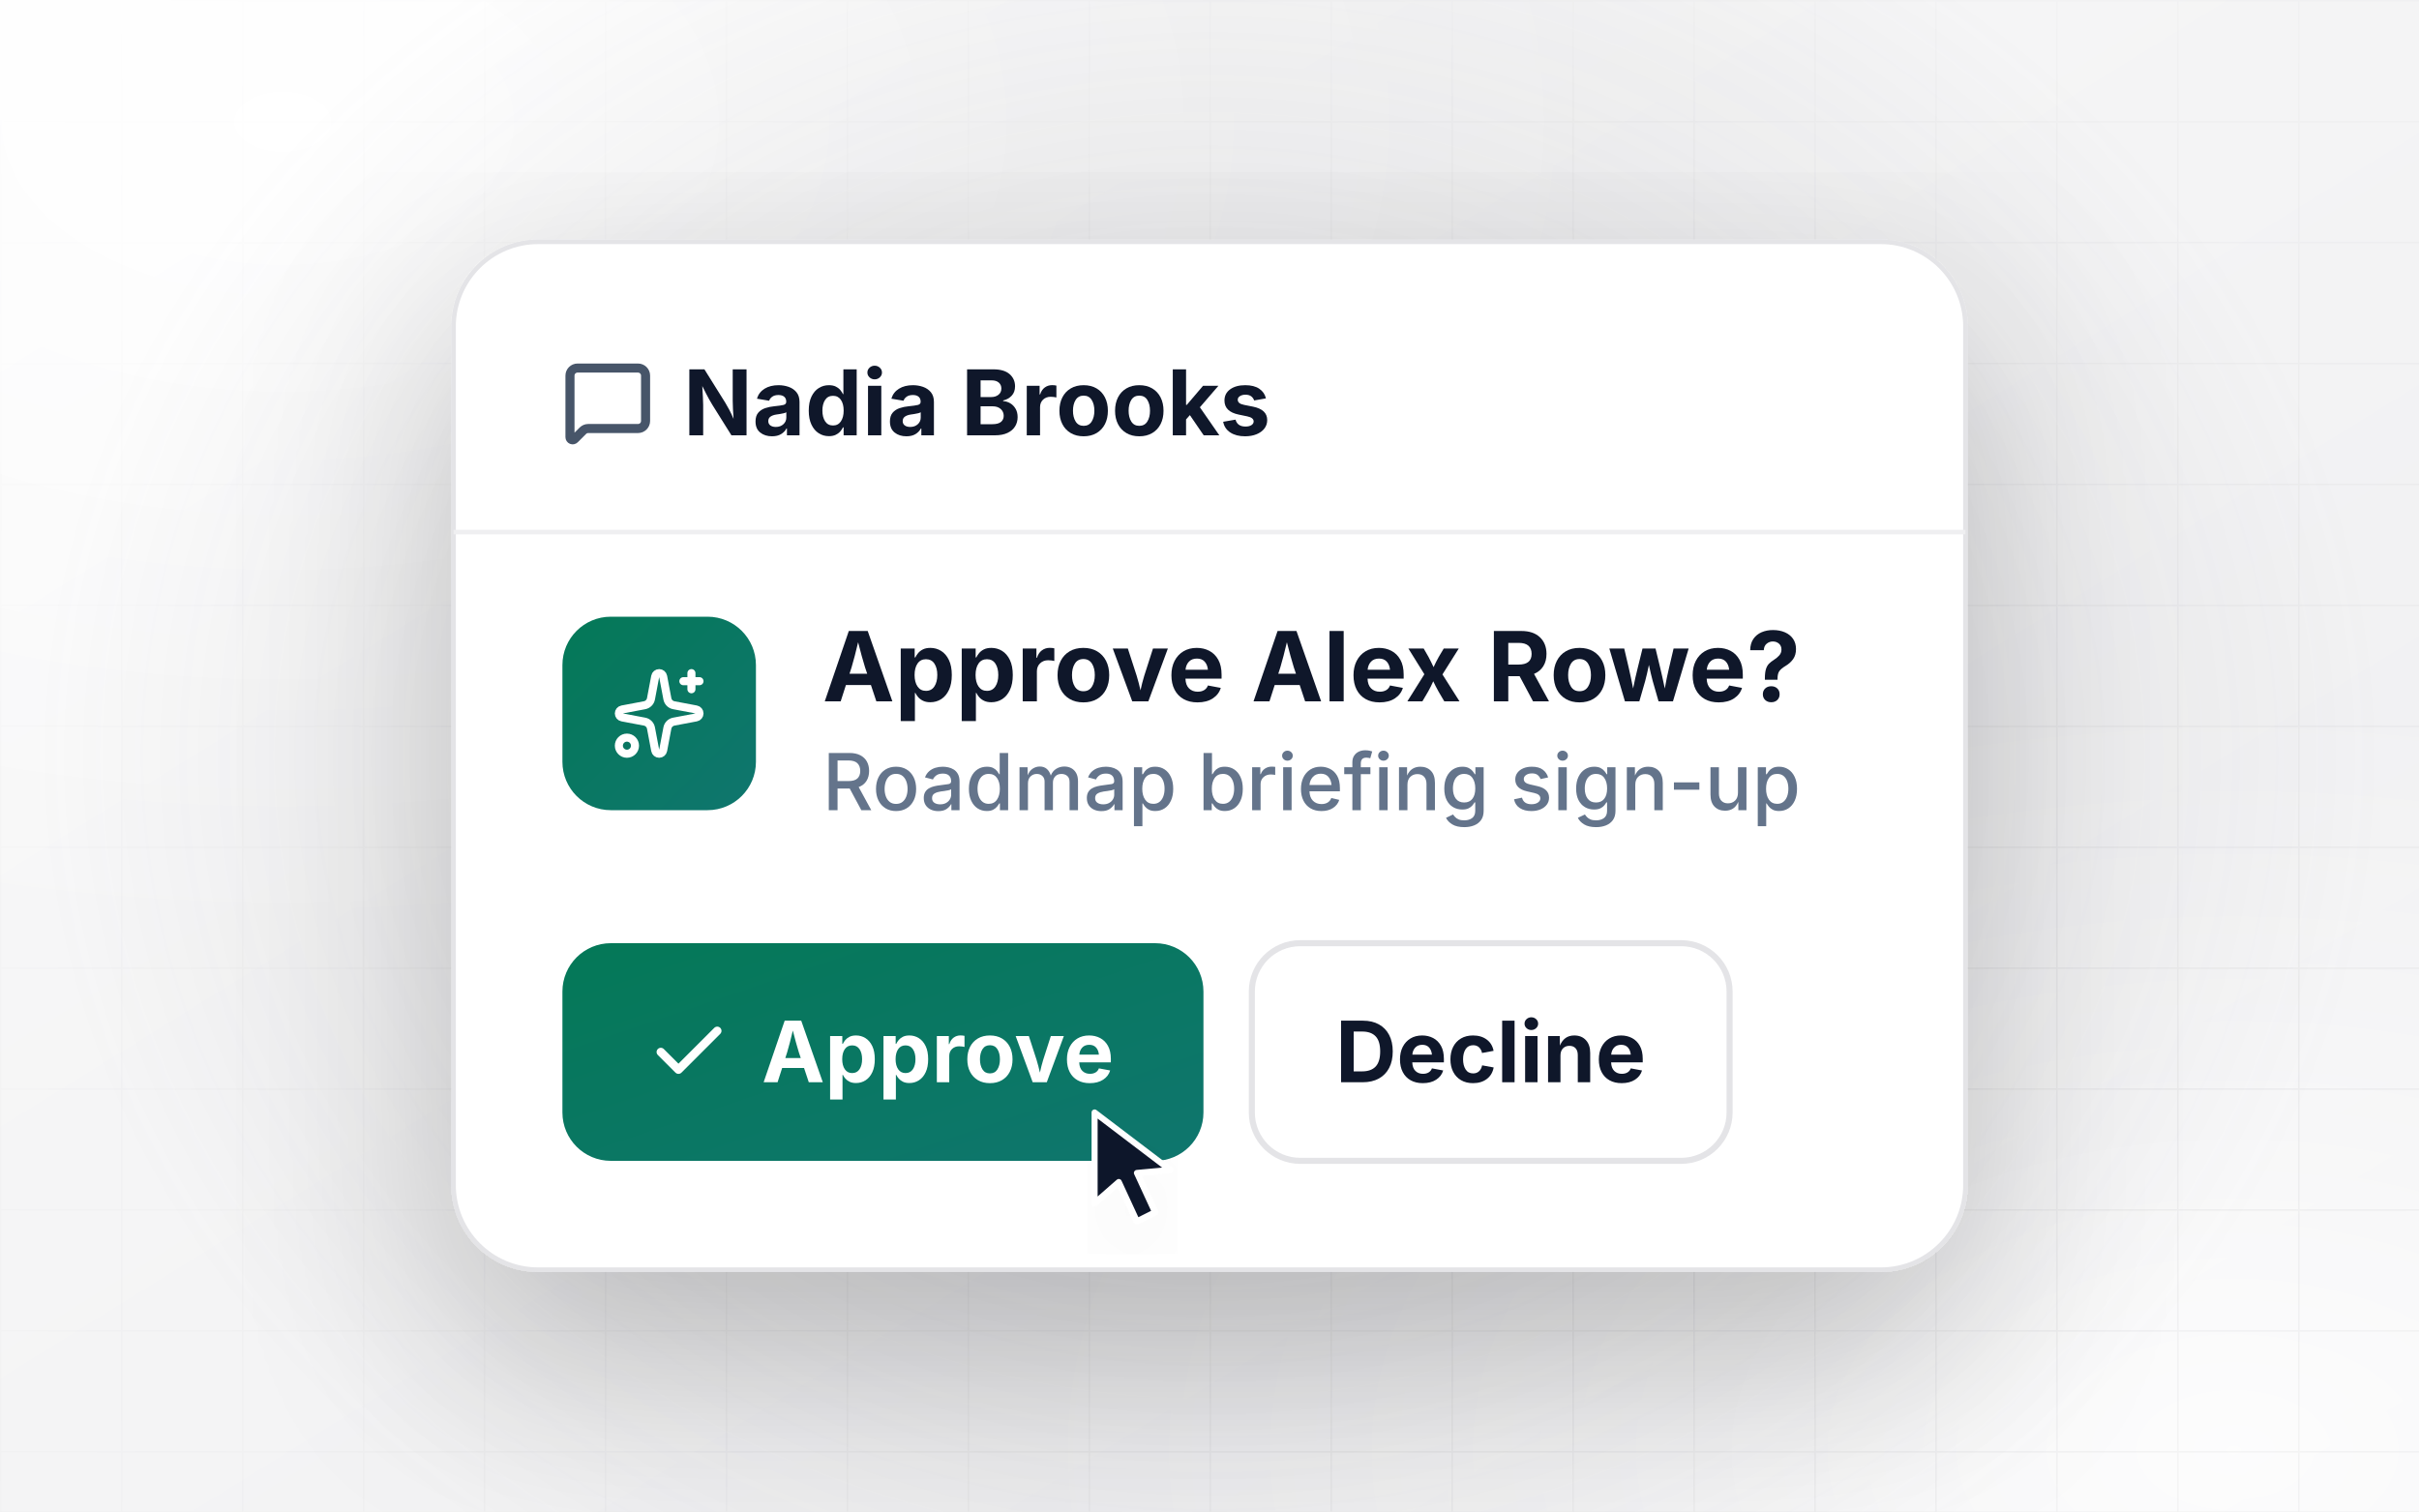
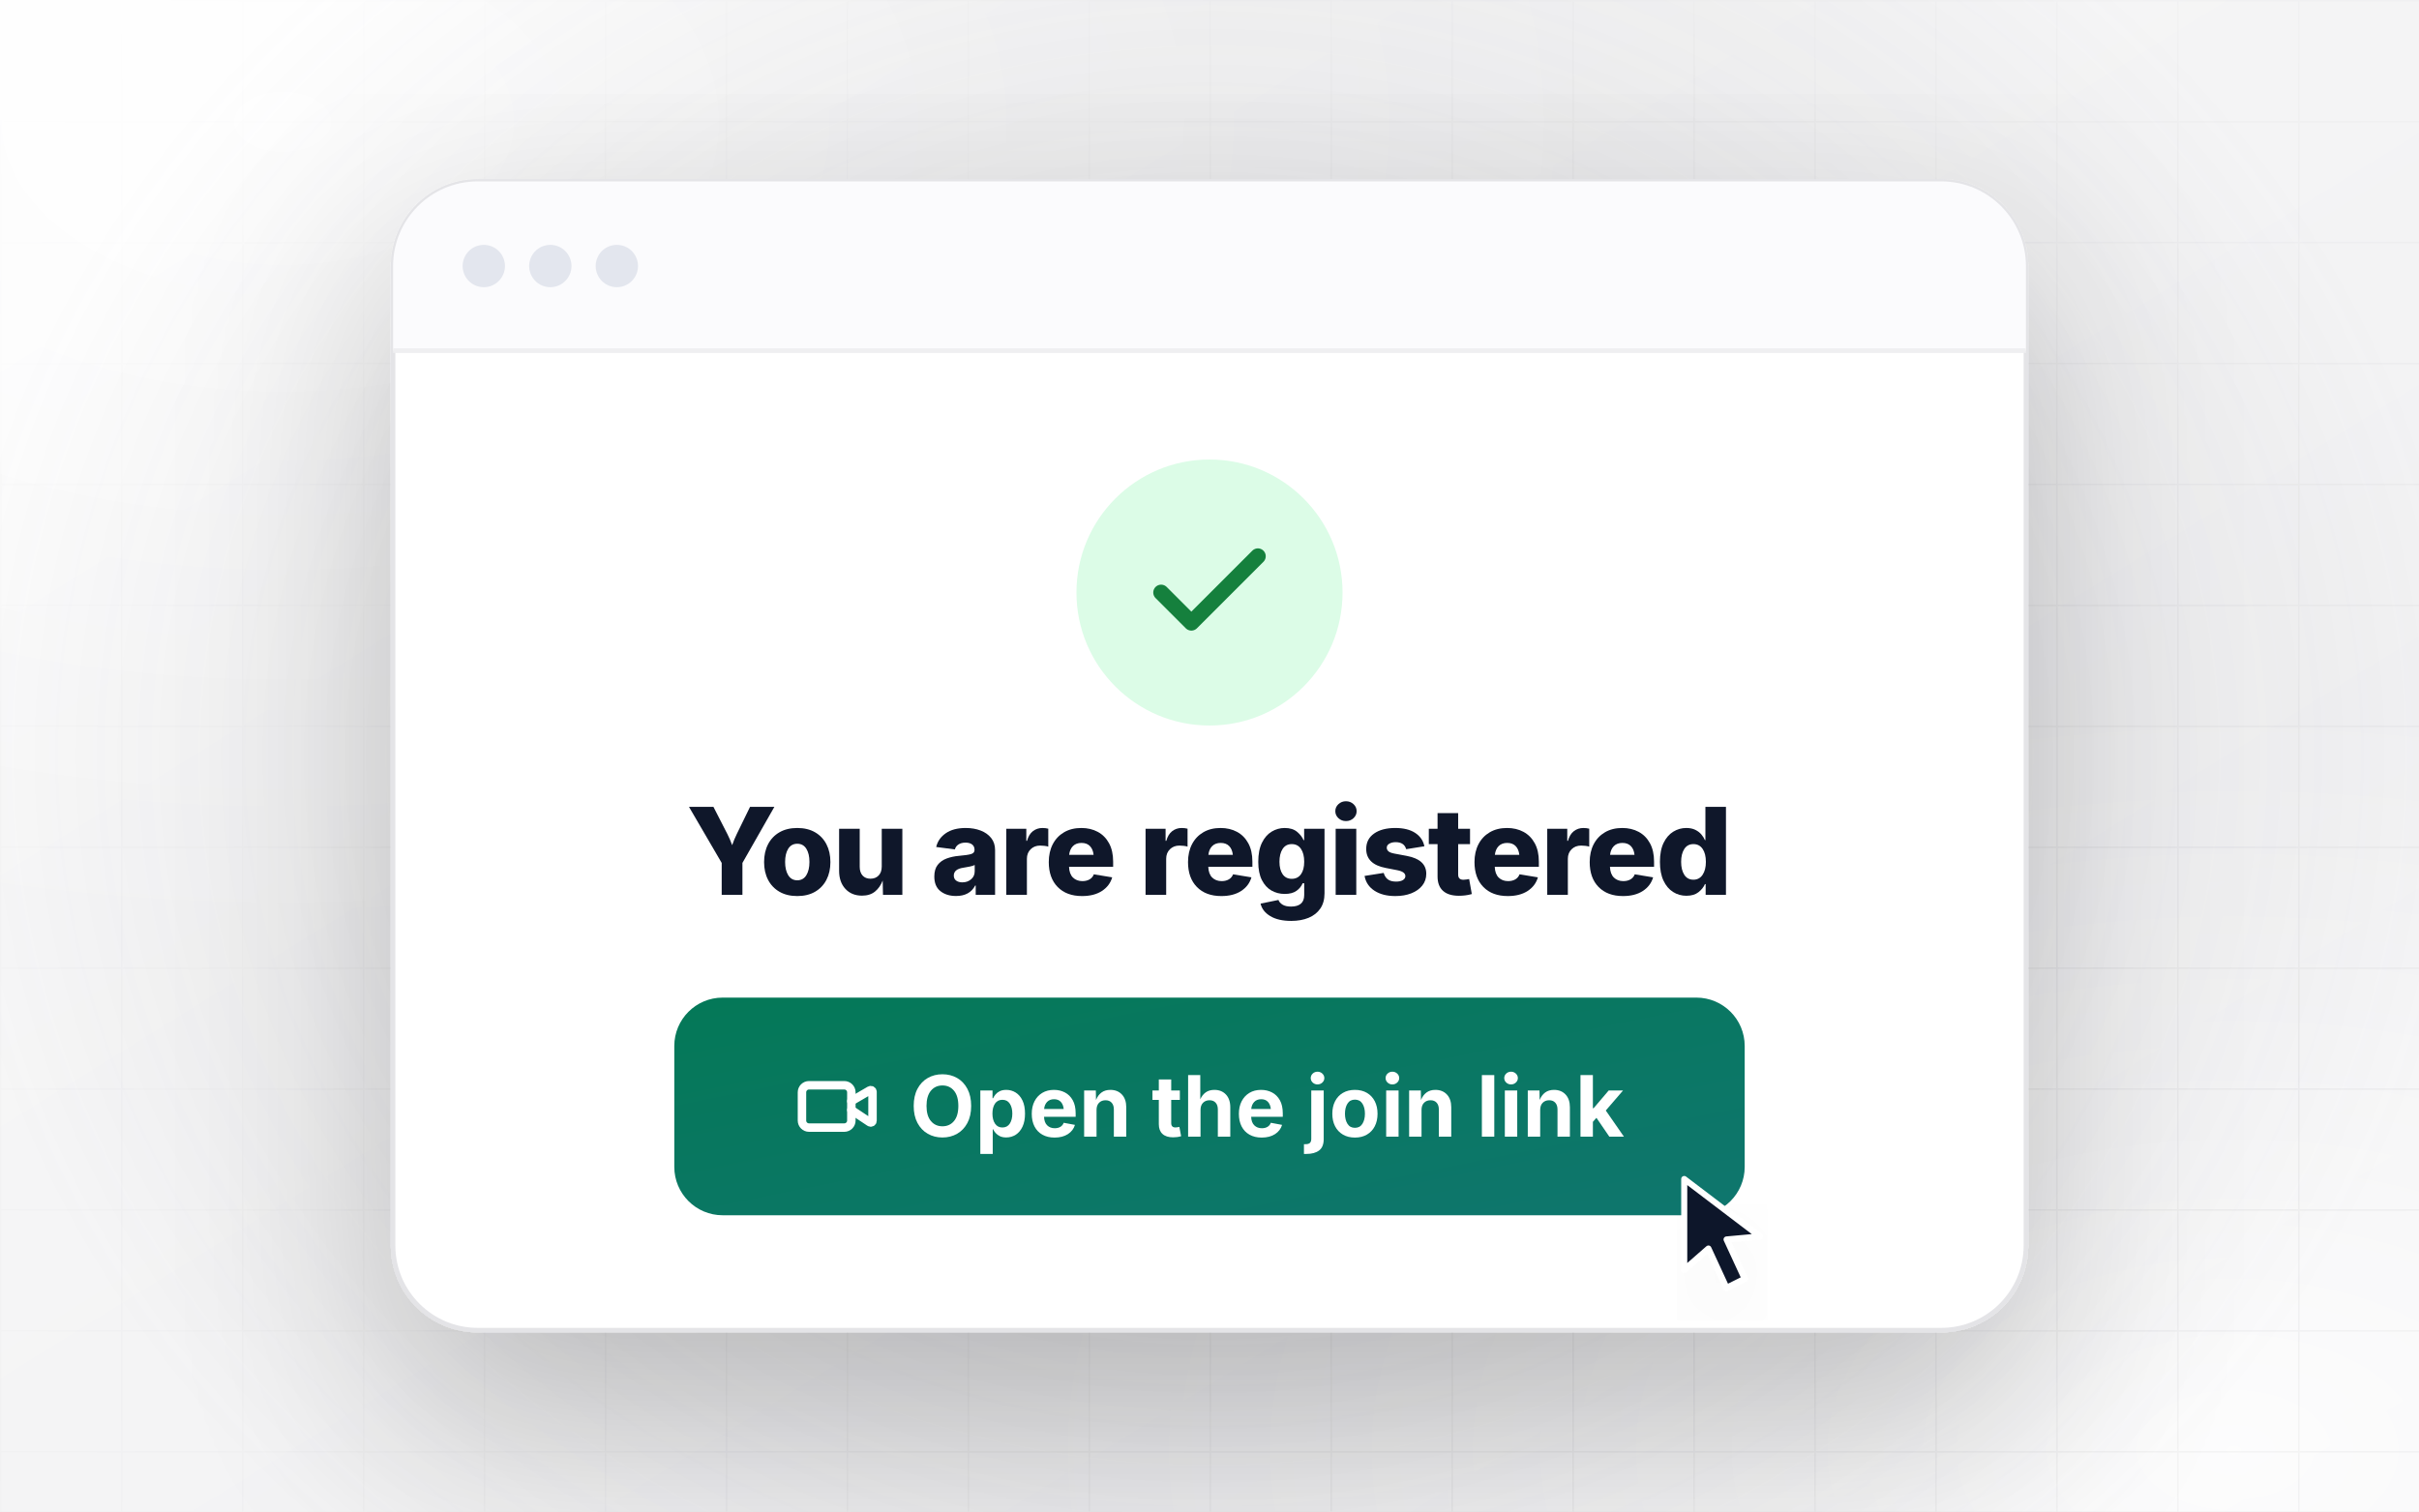
<svg xmlns="http://www.w3.org/2000/svg" xmlns:xlink="http://www.w3.org/1999/xlink" viewBox="0 0 800 500" width="800" height="500" role="img">
  <defs>
    <linearGradient id="bg" x1="0" y1="0" x2="1" y2="1">
      <stop offset="0" stop-color="#FAFAFA" />
      <stop offset="1" stop-color="#EEEEF0" />
    </linearGradient>
    <radialGradient id="glowA" cx="0.12" cy="0.08" r="0.55">
      <stop offset="0" stop-color="#FFFFFF" stop-opacity="0.95" />
      <stop offset="1" stop-color="#FFFFFF" stop-opacity="0" />
    </radialGradient>
    <radialGradient id="glowB" cx="0.92" cy="0.96" r="0.5">
      <stop offset="0" stop-color="#FFFFFF" stop-opacity="0.85" />
      <stop offset="1" stop-color="#FFFFFF" stop-opacity="0" />
    </radialGradient>
    <linearGradient id="gAcc" x1="0" y1="0" x2="1" y2="1">
      <stop offset="0" stop-color="#047857" />
      <stop offset="1" stop-color="#0F766E" />
    </linearGradient>
    <linearGradient id="gStroke" x1="0" y1="0" x2="1" y2="0">
      <stop offset="0" stop-color="#6EE7B7" />
      <stop offset="1" stop-color="#5EEAD4" />
    </linearGradient>
    <pattern id="grid" width="40" height="40" patternUnits="userSpaceOnUse">
      <path d="M40 0H0V40" fill="none" stroke="#52525B" stroke-opacity="0.07" stroke-width="1" />
    </pattern>
    <radialGradient id="fade" cx="0.5" cy="0.45" r="0.65">
      <stop offset="0" stop-color="#fff" stop-opacity="1" />
      <stop offset="1" stop-color="#fff" stop-opacity="0" />
    </radialGradient>
    <mask id="gridMask">
      <rect width="1200" height="800" fill="url(#fade)" />
    </mask>
    <filter id="e1" x="-10%" y="-10%" width="120%" height="140%">
      <feDropShadow dx="0" dy="1" stdDeviation="1.2" flood-color="#0F172A" flood-opacity="0.07" />
      <feDropShadow dx="0" dy="12" stdDeviation="18" flood-color="#18181B" flood-opacity="0.08" />
    </filter>
    <filter id="e2" x="-15%" y="-15%" width="130%" height="160%">
      <feDropShadow dx="0" dy="2" stdDeviation="3" flood-color="#0F172A" flood-opacity="0.10" />
      <feDropShadow dx="0" dy="28" stdDeviation="34" flood-color="#18181B" flood-opacity="0.20" />
    </filter>
    <radialGradient id="spot" cx="0.5" cy="0.5" r="0.5">
      <stop offset="0" stop-color="#71717A" stop-opacity="0.24" />
      <stop offset="1" stop-color="#71717A" stop-opacity="0" />
    </radialGradient>
-     <path id="g700_N" d="M135 0V1490H475L946 736Q990 663 1037.0 575.5Q1084 488 1133 371Q1125 481 1119.5 591.5Q1114 702 1114 775V1490H1426V0H1085L657 684Q616 751 581.0 814.0Q546 877 509.5 948.5Q473 1020 427 1113Q435 978 441.0 864.5Q447 751 447 685V0Z" />
-     <path id="g700_a" d="M440 -22Q280 -22 174.0 62.5Q68 147 68 313Q68 438 128.0 509.0Q188 580 284.0 613.0Q380 646 490 656Q634 670 697.5 685.5Q761 701 761 756V761Q761 832 715.5 871.0Q670 910 586 910Q499 910 446.0 872.5Q393 835 375 781L100 827Q143 972 271.5 1052.0Q400 1132 587 1132Q707 1132 815.5 1094.0Q924 1056 992.5 972.5Q1061 889 1061 753V0H777V155H767Q726 77 645.0 27.5Q564 -22 440 -22ZM525 189Q630 189 696.5 250.0Q763 311 763 400V521Q745 508 704.5 498.5Q664 489 619.0 481.5Q574 474 541 470Q458 458 407.0 423.0Q356 388 356 321Q356 256 403.5 222.5Q451 189 525 189Z" />
-     <path id="g700_d" d="M537 -19Q408 -19 305.0 47.5Q202 114 141.5 242.5Q81 371 81 557Q81 748 143.0 876.0Q205 1004 308.0 1068.0Q411 1132 535 1132Q630 1132 693.0 1100.0Q756 1068 794.5 1021.0Q833 974 853 930H863V1490H1163V0H868V179H853Q832 134 793.0 88.5Q754 43 691.0 12.0Q628 -19 537 -19ZM629 222Q743 222 806.0 314.0Q869 406 869 558Q869 710 806.5 801.0Q744 892 629 892Q511 892 450.0 798.5Q389 705 389 558Q389 410 450.5 316.0Q512 222 629 222Z" />
+     <path id="g800_Y" d="M601 0V540L47 1490H461L695 1033Q742 942 778 841Q813 942 858 1033L1081 1490H1493L952 540V0Z" />
+     <path id="g800_o" d="M634 -21Q459 -21 333.0 51.5Q207 124 139.5 253.5Q72 383 72 555Q72 727 139.5 857.0Q207 987 333.0 1059.5Q459 1132 634 1132Q809 1132 934.5 1059.5Q1060 987 1127.5 857.0Q1195 727 1195 555Q1195 383 1127.5 253.5Q1060 124 934.5 51.5Q809 -21 634 -21ZM634 246Q734 246 787.0 331.5Q840 417 840 557Q840 697 787.0 781.0Q734 865 634 865Q534 865 481.0 781.0Q428 697 428 557Q428 417 481.0 331.5Q534 246 634 246Z" />
+     <path id="g800_u" d="M503 -14Q327 -14 221.0 101.0Q115 216 115 406V1118H464V474Q464 380 512.5 326.5Q561 273 646 273Q732 273 784.5 327.5Q837 382 837 480V1118H1186V0H858L853 242Q808 125 723.0 55.5Q638 -14 503 -14Z" />
+     <path id="g800_a" d="M428 -20Q267 -20 163.5 62.0Q60 144 60 310Q60 434 117.0 507.0Q174 580 268.5 615.0Q363 650 476 660Q618 672 679.5 689.5Q741 707 741 759V763Q741 821 700.5 852.5Q660 884 589 884Q516 884 469.0 853.0Q422 822 408 769L92 810Q125 953 253.5 1042.5Q382 1132 592 1132Q731 1132 843.5 1089.0Q956 1046 1022.5 962.5Q1089 879 1089 759V0H761V157H752Q659 -20 428 -20ZM534 211Q622 211 683.0 263.0Q744 315 744 398V505Q714 489 657.0 478.0Q600 467 551 459Q390 435 390 326Q390 270 430.5 240.5Q471 211 534 211Z" />
+     <path id="g800_r" d="M115 0V1118H454V914H466Q496 1024 565.5 1078.0Q635 1132 727 1132Q778 1132 826 1120V816Q801 825 760.5 829.5Q720 834 688 834Q591 834 527.5 772.0Q464 710 464 610V0Z" />
+     <path id="g800_e" d="M636 -21Q373 -21 222.5 132.5Q72 286 72 555Q72 727 139.5 857.0Q207 987 331.0 1059.5Q455 1132 623 1132Q780 1132 901.5 1066.5Q1023 1001 1092.5 873.5Q1162 746 1162 562V474H415Q420 353 481.5 292.5Q543 232 642 232Q712 232 763.0 261.5Q814 291 835 347L1146 296Q1104 151 971.5 65.0Q839 -21 636 -21ZM417 677H831Q821 772 769.0 825.5Q717 879 626 879Q534 879 480.5 824.5Q427 770 417 677Z" />
+     <path id="g800_g" d="M630 -442Q411 -442 276.0 -361.0Q141 -280 111 -149L414 -87Q429 -132 481.5 -165.5Q534 -199 628 -199Q735 -199 792.5 -151.0Q850 -103 850 -3V195H823Q792 119 718.5 67.0Q645 15 520 15Q397 15 295.5 72.5Q194 130 133.0 250.5Q72 371 72 559Q72 755 134.5 882.0Q197 1009 299.0 1070.5Q401 1132 519 1132Q652 1132 729.5 1067.0Q807 1002 839 926H849V1118H1194V25Q1194 -129 1122.5 -233.0Q1051 -337 924.0 -389.5Q797 -442 630 -442ZM639 271Q739 271 794.5 347.5Q850 424 850 560Q850 698 795.0 778.5Q740 859 639 859Q538 859 484.5 777.0Q431 695 431 560Q431 425 485.0 348.0Q539 271 639 271Z" />
+     <path id="g800_i" d="M115 0V1118H464V0ZM289 1249Q215 1249 162.0 1298.0Q109 1347 109 1417Q109 1487 162.0 1536.0Q215 1585 289 1585Q364 1585 417.0 1536.0Q470 1487 470 1417Q470 1347 417.0 1298.0Q364 1249 289 1249Z" />
+     <path id="g800_s" d="M586 -21Q371 -21 232.5 69.5Q94 160 65 320L389 371Q410 298 460.0 261.0Q510 224 599 224Q672 224 714.0 249.5Q756 275 756 317Q756 390 619 417L424 455Q93 518 93 777Q93 944 226.5 1038.0Q360 1132 585 1132Q795 1132 922.0 1049.0Q1049 966 1078 822L770 773Q736 892 591 892Q528 892 484.5 866.5Q441 841 441 798Q441 764 468.0 738.5Q495 713 567 699L781 659Q1110 597 1110 357Q1110 242 1042.5 157.0Q975 72 857.0 25.5Q739 -21 586 -21Z" />
+     <path id="g800_t" d="M718 1118V859H517V342Q517 255 606 255Q624 255 656.5 259.5Q689 264 703 267L748 13Q689 -4 634.0 -10.0Q579 -16 530 -16Q352 -16 260.0 67.5Q168 151 168 311V859H20V1118H168V1384H517V1118Z" />
+     <path id="g800_d" d="M520 -16Q396 -16 294.0 48.5Q192 113 132.0 240.5Q72 368 72 558Q72 754 134.5 881.0Q197 1008 298.5 1070.0Q400 1132 517 1132Q606 1132 669.0 1101.5Q732 1071 772.5 1023.5Q813 976 834 926H842V1490H1190V0H846V181H834Q801 105 724.5 44.5Q648 -16 520 -16ZM639 256Q738 256 794.0 338.5Q850 421 850 558Q850 697 794.5 778.0Q739 859 639 859Q538 859 484.5 776.5Q431 694 431 558Q431 422 484.5 339.0Q538 256 639 256Z" />
+     <path id="g700_O" d="M789 -20Q592 -20 434.5 70.0Q277 160 185.5 331.0Q94 502 94 744Q94 987 185.5 1158.5Q277 1330 434.5 1420.0Q592 1510 789 1510Q987 1510 1144.0 1420.0Q1301 1330 1392.5 1158.5Q1484 987 1484 744Q1484 501 1392.5 330.5Q1301 160 1144.0 70.0Q987 -20 789 -20ZM789 251Q963 251 1068.5 377.5Q1174 504 1174 744Q1174 985 1068.5 1112.0Q963 1239 789 1239Q616 1239 510.0 1111.5Q404 984 404 744Q404 505 510.0 378.0Q616 251 789 251Z" />
+     <path id="g700_p" d="M128 -418V1118H423V930H437Q457 974 495.5 1021.0Q534 1068 597.5 1100.0Q661 1132 756 1132Q880 1132 983.0 1068.0Q1086 1004 1147.5 876.0Q1209 748 1209 557Q1209 371 1149.0 242.5Q1089 114 986.0 47.5Q883 -19 754 -19Q663 -19 600.0 12.0Q537 43 497.5 88.5Q458 134 437 179H428V-418ZM662 222Q779 222 840.5 316.0Q902 410 902 558Q902 705 841.0 798.5Q780 892 662 892Q546 892 483.5 801.0Q421 710 421 558Q421 406 484.0 314.0Q547 222 662 222Z" />
+     <path id="g700_e" d="M633 -22Q462 -22 338.0 48.0Q214 118 147.5 247.0Q81 376 81 553Q81 726 147.5 856.0Q214 986 334.5 1059.0Q455 1132 618 1132Q764 1132 883.0 1070.0Q1002 1008 1072.5 882.0Q1143 756 1143 565V481H378Q383 344 454.0 274.0Q525 204 638 204Q717 204 773.5 237.5Q830 271 854 336L1126 285Q1085 146 956.5 62.0Q828 -22 633 -22ZM380 669H854Q843 778 784.0 842.0Q725 906 621 906Q513 906 451.0 839.5Q389 773 380 669Z" />
+     <path id="g700_n" d="M428 647V0H128V1118H411L415 887Q462 1004 548.0 1068.0Q634 1132 763 1132Q937 1132 1042.0 1020.0Q1147 908 1147 711V0H847V659Q847 763 793.5 822.0Q740 881 645 881Q549 881 488.5 819.5Q428 758 428 647Z" />
+     <path id="g700_t" d="M683 1118V889H474V327Q474 223 576 223Q593 223 623.5 227.5Q654 232 671 236L714 11Q664 -4 614.5 -10.0Q565 -16 520 -16Q352 -16 263.0 65.5Q174 147 174 301V889H20V1118H174V1384H474V1118Z" />
+     <path id="g700_h" d="M428 647V0H128V1490H422V904Q471 1013 555.0 1072.5Q639 1132 763 1132Q937 1132 1042.5 1020.0Q1148 908 1148 711V0H847V659Q847 763 793.5 822.0Q740 881 645 881Q549 881 488.5 819.5Q428 758 428 647Z" />
+     <path id="g700_j" d="M127 1118H428V-57Q428 -250 316.5 -334.0Q205 -418 11 -418H-50V-182H-10Q65 -182 96.0 -149.5Q127 -117 127 -53ZM278 1264Q210 1264 162.0 1309.0Q114 1354 114 1418Q114 1482 162.0 1527.0Q210 1572 278 1572Q346 1572 394.5 1527.0Q443 1482 443 1418Q443 1354 394.5 1309.0Q346 1264 278 1264Z" />
+     <path id="g700_o" d="M628 -22Q460 -22 337.0 50.5Q214 123 147.5 252.5Q81 382 81 554Q81 727 147.5 857.0Q214 987 337.0 1059.5Q460 1132 628 1132Q796 1132 919.0 1059.5Q1042 987 1108.5 857.0Q1175 727 1175 554Q1175 382 1108.5 252.5Q1042 123 919.0 50.5Q796 -22 628 -22ZM628 214Q748 214 809.0 311.0Q870 408 870 555Q870 703 809.0 799.5Q748 896 628 896Q508 896 447.5 799.5Q387 703 387 555Q387 408 447.5 311.0Q508 214 628 214Z" />
    <path id="g700_i" d="M128 0V1118H428V0ZM278 1264Q210 1264 162.0 1309.0Q114 1354 114 1418Q114 1482 162.0 1527.0Q210 1572 278 1572Q346 1572 394.5 1527.0Q443 1482 443 1418Q443 1354 394.5 1309.0Q346 1264 278 1264Z" />
-     <path id="g700_B" d="M135 0V1490H726Q971 1490 1094.5 1382.0Q1218 1274 1218 1107Q1218 975 1141.5 894.0Q1065 813 950 787V772Q1034 768 1108.5 724.0Q1183 680 1229.5 600.5Q1276 521 1276 411Q1276 293 1218.0 200.0Q1160 107 1046.0 53.5Q932 0 764 0ZM440 251H704Q839 251 900.5 303.0Q962 355 962 440Q962 533 894.5 594.0Q827 655 712 655H440ZM440 864H681Q779 864 844.0 916.0Q909 968 909 1058Q909 1139 851.5 1190.0Q794 1241 687 1241H440Z" />
-     <path id="g700_r" d="M128 0V1118H418V923H430Q461 1026 533.5 1079.5Q606 1133 700 1133Q751 1133 797 1123V855Q777 861 738.5 865.5Q700 870 667 870Q563 870 495.5 805.0Q428 740 428 636V0Z" />
-     <path id="g700_o" d="M628 -22Q460 -22 337.0 50.5Q214 123 147.5 252.5Q81 382 81 554Q81 727 147.5 857.0Q214 987 337.0 1059.5Q460 1132 628 1132Q796 1132 919.0 1059.5Q1042 987 1108.5 857.0Q1175 727 1175 554Q1175 382 1108.5 252.5Q1042 123 919.0 50.5Q796 -22 628 -22ZM628 214Q748 214 809.0 311.0Q870 408 870 555Q870 703 809.0 799.5Q748 896 628 896Q508 896 447.5 799.5Q387 703 387 555Q387 408 447.5 311.0Q508 214 628 214Z" />
+     <path id="g700_l" d="M428 1490V0H128V1490Z" />
    <path id="g700_k" d="M128 0V1490H428V688H445L811 1118H1158L740 633L1179 0H826L514 456L428 359V0Z" />
-     <path id="g700_s" d="M572 -22Q370 -22 238.5 64.0Q107 150 78 306L357 354Q400 198 581 198Q667 198 716.5 230.5Q766 263 766 313Q766 398 622 428L429 468Q107 534 107 785Q107 946 236.0 1039.0Q365 1132 577 1132Q776 1132 894.0 1051.0Q1012 970 1043 834L777 787Q759 844 711.0 880.5Q663 917 581 917Q507 917 457.0 885.5Q407 854 407 804Q407 762 439.5 732.5Q472 703 551 687L752 647Q1072 582 1072 345Q1072 235 1008.0 152.5Q944 70 831.0 24.0Q718 -22 572 -22Z" />
-     <path id="g700_A" d="M49 0 558 1490H958L1480 0H1141L1026 346H497L386 0ZM573 585H947L902 719Q866 833 830.0 966.0Q794 1099 755 1251Q718 1097 684.0 964.0Q650 831 616 719Z" />
-     <path id="g700_p" d="M128 -418V1118H423V930H437Q457 974 495.5 1021.0Q534 1068 597.5 1100.0Q661 1132 756 1132Q880 1132 983.0 1068.0Q1086 1004 1147.5 876.0Q1209 748 1209 557Q1209 371 1149.0 242.5Q1089 114 986.0 47.5Q883 -19 754 -19Q663 -19 600.0 12.0Q537 43 497.5 88.5Q458 134 437 179H428V-418ZM662 222Q779 222 840.5 316.0Q902 410 902 558Q902 705 841.0 798.5Q780 892 662 892Q546 892 483.5 801.0Q421 710 421 558Q421 406 484.0 314.0Q547 222 662 222Z" />
-     <path id="g700_v" d="M443 0 31 1118H350L538 538Q561 463 580.5 387.0Q600 311 618 233Q635 311 653.5 386.5Q672 462 696 538L882 1118H1197L784 0Z" />
-     <path id="g700_e" d="M633 -22Q462 -22 338.0 48.0Q214 118 147.5 247.0Q81 376 81 553Q81 726 147.5 856.0Q214 986 334.5 1059.0Q455 1132 618 1132Q764 1132 883.0 1070.0Q1002 1008 1072.5 882.0Q1143 756 1143 565V481H378Q383 344 454.0 274.0Q525 204 638 204Q717 204 773.5 237.5Q830 271 854 336L1126 285Q1085 146 956.5 62.0Q828 -22 633 -22ZM380 669H854Q843 778 784.0 842.0Q725 906 621 906Q513 906 451.0 839.5Q389 773 380 669Z" />
-     <path id="g700_l" d="M428 1490V0H128V1490Z" />
-     <path id="g700_x" d="M42 0 402 574 64 1118H388L489 942Q519 886 545.5 831.5Q572 777 597 724Q622 777 648.5 832.0Q675 887 707 942L812 1118H1130L785 570L1146 0H824L700 211Q669 265 642.0 319.0Q615 373 590 425Q566 373 540.5 319.0Q515 265 484 211L360 0Z" />
-     <path id="g700_R" d="M135 0V1490H716Q970 1490 1109.5 1357.5Q1249 1225 1249 1005Q1249 852 1181.0 743.5Q1113 635 985 581L1302 0H964L680 532H440V0ZM440 779H660Q934 779 934 1005Q934 1118 866.5 1178.0Q799 1238 659 1238H440Z" />
-     <path id="g700_w" d="M361 0 31 1118H346L443 705Q463 612 487.0 505.0Q511 398 534 273Q557 395 582.5 502.5Q608 610 631 705L733 1118H1009L1109 705Q1130 610 1155.5 503.0Q1181 396 1205 272Q1226 396 1249.0 503.0Q1272 610 1294 705L1391 1118H1710L1378 0H1073L949 431Q928 503 908.5 593.0Q889 683 869 771Q850 683 830.0 592.5Q810 502 790 431L666 0Z" />
-     <path id="g700_question" d="M390 458V482Q390 609 412.5 682.0Q435 755 478.0 798.0Q521 841 582 879Q649 922 695.0 973.5Q741 1025 741 1098Q741 1176 688.0 1222.0Q635 1268 559 1268Q486 1268 428.5 1221.0Q371 1174 367 1083H79Q81 1227 146.5 1322.0Q212 1417 320.5 1463.5Q429 1510 560 1510Q704 1510 814.0 1462.0Q924 1414 986.5 1324.0Q1049 1234 1049 1108Q1049 981 989.0 895.5Q929 810 826 749Q739 697 698.5 643.5Q658 590 658 482V458ZM525 -19Q447 -19 397.0 28.0Q347 75 347 150Q347 226 397.0 273.0Q447 320 525 320Q603 320 652.5 273.0Q702 226 702 150Q702 75 652.5 28.0Q603 -19 525 -19Z" />
-     <path id="g500_R" d="M165 0V1490H699Q871 1490 986.0 1430.0Q1101 1370 1158.0 1264.5Q1215 1159 1215 1022Q1215 872 1147.0 762.5Q1079 653 943 602L1271 0H1012L710 563Q704 563 697 563H393V0ZM393 758H675Q839 758 911.5 827.5Q984 897 984 1022Q984 1148 911.0 1221.5Q838 1295 673 1295H393Z" />
-     <path id="g500_o" d="M618 -23Q461 -23 343.5 49.0Q226 121 161.0 250.5Q96 380 96 553Q96 727 161.0 857.5Q226 988 343.5 1060.0Q461 1132 618 1132Q776 1132 893.5 1060.0Q1011 988 1076.0 857.5Q1141 727 1141 553Q1141 380 1076.0 250.5Q1011 121 893.5 49.0Q776 -23 618 -23ZM618 163Q720 163 786.5 216.5Q853 270 885.5 358.5Q918 447 918 553Q918 660 885.5 749.5Q853 839 786.5 892.5Q720 946 618 946Q517 946 451.0 892.5Q385 839 352.5 749.5Q320 660 320 553Q320 447 352.5 358.5Q385 270 451.0 216.5Q517 163 618 163Z" />
-     <path id="g500_a" d="M461 -25Q354 -25 268.5 14.5Q183 54 133.0 130.0Q83 206 83 316Q83 411 120.0 472.5Q157 534 219.0 569.5Q281 605 357.5 623.0Q434 641 513 650Q661 667 728.0 679.5Q795 692 795 751V757Q795 850 740.5 901.5Q686 953 581 953Q471 953 408.0 905.0Q345 857 322 800L115 854Q153 954 224.0 1015.0Q295 1076 386.5 1104.0Q478 1132 578 1132Q645 1132 721.0 1116.0Q797 1100 864.0 1058.5Q931 1017 973.0 940.0Q1015 863 1015 742V0H802V153H791Q758 87 677.5 31.0Q597 -25 461 -25ZM510 152Q599 152 663.0 187.5Q727 223 761.5 280.0Q796 337 796 403V546Q780 530 727.5 518.5Q675 507 617.0 499.0Q559 491 525 487Q432 474 365.5 436.5Q299 399 299 313Q299 233 358.5 192.5Q418 152 510 152Z" />
-     <path id="g500_d" d="M564 -22Q428 -22 322.5 47.0Q217 116 156.5 246.0Q96 376 96 556Q96 738 157.0 867.0Q218 996 323.5 1064.0Q429 1132 564 1132Q668 1132 732.0 1097.5Q796 1063 831.5 1016.5Q867 970 886 936H898V1490H1118V0H904V175H886Q866 139 829.5 93.0Q793 47 729.0 12.5Q665 -22 564 -22ZM612 165Q752 165 827.0 274.0Q902 383 902 558Q902 732 828.0 838.5Q754 945 612 945Q515 945 450.5 894.0Q386 843 353.5 755.5Q321 668 321 558Q321 447 354.0 358.0Q387 269 452.0 217.0Q517 165 612 165Z" />
-     <path id="g500_m" d="M148 0V1118H357L362 909Q405 1025 491.0 1081.0Q577 1137 677 1137Q786 1137 858.0 1075.0Q930 1013 963 902Q1005 1015 1101.5 1076.0Q1198 1137 1317 1137Q1416 1137 1496.0 1094.0Q1576 1051 1623.5 966.0Q1671 881 1671 754V0H1451V732Q1451 844 1388.5 894.0Q1326 944 1241 944Q1137 944 1077.5 880.0Q1018 816 1018 716V0H801V746Q801 836 743.5 890.0Q686 944 597 944Q505 944 436.5 880.5Q368 817 368 695V0Z" />
-     <path id="g500_p" d="M148 -418V1118H362V936H380Q399 970 434.5 1016.5Q470 1063 534.0 1097.5Q598 1132 703 1132Q837 1132 942.5 1064.0Q1048 996 1109.0 867.0Q1170 738 1170 556Q1170 376 1110.0 246.0Q1050 116 944.5 47.0Q839 -22 703 -22Q601 -22 537.0 12.5Q473 47 436.5 93.0Q400 139 380 175H368V-418ZM654 165Q750 165 814.5 217.0Q879 269 912.0 358.0Q945 447 945 558Q945 668 912.5 755.5Q880 843 815.5 894.0Q751 945 654 945Q512 945 438.0 838.5Q364 732 364 558Q364 383 439.0 274.0Q514 165 654 165Z" />
-     <path id="g500_b" d="M703 -22Q601 -22 537.0 12.5Q473 47 436.5 93.0Q400 139 380 175H362V0H148V1490H368V936H380Q399 970 434.5 1016.5Q470 1063 534.0 1097.5Q598 1132 703 1132Q837 1132 942.5 1064.0Q1048 996 1109.0 867.0Q1170 738 1170 556Q1170 376 1110.0 246.0Q1050 116 944.5 47.0Q839 -22 703 -22ZM654 165Q750 165 814.5 217.0Q879 269 912.0 358.0Q945 447 945 558Q945 668 912.5 755.5Q880 843 815.5 894.0Q751 945 654 945Q512 945 438.0 838.5Q364 732 364 558Q364 383 439.0 274.0Q514 165 654 165Z" />
-     <path id="g500_r" d="M148 0V1118H361V938H373Q403 1029 480.5 1081.5Q558 1134 656 1134Q677 1134 704.5 1132.0Q732 1130 749 1128V918Q737 921 703.0 925.5Q669 930 634 930Q519 930 443.5 859.5Q368 789 368 679V0Z" />
-     <path id="g500_i" d="M148 0V1118H368V0ZM259 1289Q202 1289 161.5 1327.0Q121 1365 121 1419Q121 1474 161.5 1512.0Q202 1550 259 1550Q316 1550 357.0 1512.0Q398 1474 398 1419Q398 1365 357.0 1327.0Q316 1289 259 1289Z" />
-     <path id="g500_e" d="M630 -23Q465 -23 345.0 48.0Q225 119 160.5 248.0Q96 377 96 551Q96 723 159.5 854.0Q223 985 339.0 1058.5Q455 1132 611 1132Q738 1132 852.5 1075.5Q967 1019 1038.5 895.5Q1110 772 1110 570V492H317Q323 330 409.0 244.5Q495 159 632 159Q724 159 790.5 199.0Q857 239 886 317L1093 268Q1053 137 931.0 57.0Q809 -23 630 -23ZM318 656H892Q880 788 809.5 869.0Q739 950 612 950Q480 950 403.5 863.5Q327 777 318 656Z" />
-     <path id="g500_f" d="M702 1118V939H452V0H232V939H20V1118H232V1246Q232 1350 278.5 1420.0Q325 1490 400.5 1525.0Q476 1560 565 1560Q631 1560 678.5 1549.5Q726 1539 749 1530L698 1352Q682 1356 658.0 1362.0Q634 1368 600 1368Q521 1368 486.5 1329.0Q452 1290 452 1216V1118Z" />
-     <path id="g500_n" d="M368 662V0H148V1118H358L359 903Q411 1021 498.5 1076.5Q586 1132 704 1132Q875 1132 979.5 1024.5Q1084 917 1084 710V0H864V683Q864 804 801.0 872.0Q738 940 628 940Q516 940 442.0 867.5Q368 795 368 662Z" />
-     <path id="g500_g" d="M616 -442Q422 -442 305.0 -371.0Q188 -300 141 -199L325 -112Q345 -144 378.5 -179.5Q412 -215 468.5 -240.0Q525 -265 615 -265Q742 -265 822.0 -204.5Q902 -144 902 -15V203H883Q863 166 827.5 123.0Q792 80 728.5 48.5Q665 17 563 17Q431 17 325.5 79.0Q220 141 158.0 262.5Q96 384 96 563Q96 741 157.5 868.5Q219 996 325.0 1064.0Q431 1132 566 1132Q669 1132 733.5 1097.5Q798 1063 834.5 1017.0Q871 971 890 936H906V1118H1121V-16Q1121 -163 1054.0 -257.0Q987 -351 873.0 -396.5Q759 -442 616 -442ZM614 200Q754 200 828.5 297.0Q903 394 903 566Q903 734 829.5 839.5Q756 945 614 945Q517 945 451.5 894.5Q386 844 353.5 758.5Q321 673 321 566Q321 402 395.5 301.0Q470 200 614 200Z" />
-     <path id="g500_s" d="M549 -23Q367 -23 247.5 55.5Q128 134 98 283L305 326Q350 155 551 155Q658 155 720.5 199.5Q783 244 783 306Q783 412 626 447L438 490Q130 559 130 799Q130 899 185.5 974.0Q241 1049 338.5 1090.5Q436 1132 563 1132Q744 1132 847.0 1054.5Q950 977 986 853L789 810Q768 869 716.0 913.5Q664 958 565 958Q474 958 413.0 917.0Q352 876 352 813Q352 757 392.5 722.5Q433 688 525 667L705 627Q1010 558 1010 325Q1010 223 951.5 144.5Q893 66 789.0 21.5Q685 -23 549 -23Z" />
-     <path id="g500_hyphen" d="M805 724V533H143V724Z" />
-     <path id="g500_u" d="M529 -14Q358 -14 253.0 93.5Q148 201 148 408V1118H368V435Q368 314 431.5 246.0Q495 178 604 178Q716 178 790.0 250.5Q864 323 864 456V1118H1085V0H874L873 217Q820 95 732.5 40.5Q645 -14 529 -14Z" />
-     <path id="g700_D" d="M659 0H135V1490H664Q888 1490 1049.5 1400.5Q1211 1311 1298.0 1144.5Q1385 978 1385 746Q1385 513 1298.0 346.0Q1211 179 1048.0 89.5Q885 0 659 0ZM440 263H644Q859 263 970.0 379.0Q1081 495 1081 746Q1081 996 970.5 1111.5Q860 1227 646 1227H440Z" />
-     <path id="g700_c" d="M628 -22Q459 -22 336.5 50.5Q214 123 147.5 252.5Q81 382 81 554Q81 727 147.5 857.0Q214 987 336.5 1059.5Q459 1132 628 1132Q827 1132 960.0 1032.5Q1093 933 1125 760L846 708Q827 795 772.5 845.5Q718 896 631 896Q511 896 449.0 801.5Q387 707 387 555Q387 405 449.0 309.5Q511 214 631 214Q718 214 774.0 266.5Q830 319 848 409L1127 358Q1095 181 962.0 79.5Q829 -22 628 -22Z" />
-     <path id="g700_n" d="M428 647V0H128V1118H411L415 887Q462 1004 548.0 1068.0Q634 1132 763 1132Q937 1132 1042.0 1020.0Q1147 908 1147 711V0H847V659Q847 763 793.5 822.0Q740 881 645 881Q549 881 488.5 819.5Q428 758 428 647Z" />
  </defs>
  <style>
.pulse{transform-box:fill-box;transform-origin:center;animation:pulse 2.4s cubic-bezier(.2,.7,.3,1) infinite}
@keyframes pulse{0%{transform:scale(1);opacity:.30}75%{transform:scale(2.1);opacity:0}100%{transform:scale(2.1);opacity:0}}
.caret{animation:blink 1.1s steps(1) infinite}
@keyframes blink{0%,55%{opacity:1}56%,100%{opacity:0}}
.press{transform-box:fill-box;transform-origin:0 0;animation:press 3.2s ease-in-out infinite}
@keyframes press{0%,58%,100%{transform:translate(0,0) scale(1)}66%{transform:translate(1.5px,2px) scale(.9)}74%{transform:translate(0,0) scale(1)}}
.ripple{transform-box:fill-box;transform-origin:center;opacity:0;animation:ripple 3.2s ease-out infinite}
@keyframes ripple{0%,62%{opacity:0;transform:scale(.4)}68%{opacity:.5}100%{opacity:0;transform:scale(2.4)}}
.sweep{animation:sweep 4.8s cubic-bezier(.45,0,.2,1) infinite}
@keyframes sweep{0%{transform:translateY(-470px);opacity:0}8%{opacity:1}72%{transform:translateY(0);opacity:1}100%{transform:translateY(0);opacity:1}}
.ring{transform-box:fill-box;transform-origin:50% 12%;animation:ring 4s ease-in-out infinite}
@keyframes ring{0%,70%,100%{transform:rotate(0)}74%{transform:rotate(14deg)}78%{transform:rotate(-12deg)}82%{transform:rotate(8deg)}86%{transform:rotate(-4deg)}90%{transform:rotate(0)}}
.glow{animation:glow 2.6s ease-in-out infinite}
@keyframes glow{0%,100%{opacity:1}50%{opacity:.45}}
.float{animation:float 6s ease-in-out infinite}
@keyframes float{0%,100%{transform:translateY(0)}50%{transform:translateY(-6px)}}
@media (prefers-reduced-motion: reduce){*{animation:none!important}}
</style>
  <rect width="800" height="500" fill="url(#bg)" />
  <rect width="800" height="500" fill="url(#glowA)" />
  <rect width="800" height="500" fill="url(#glowB)" />
  <rect width="800" height="500" fill="url(#grid)" mask="url(#gridMask)" />
-   <ellipse cx="400.0" cy="250.0" rx="390.0" ry="323.0" fill="url(#spot)" />
-   <rect x="150" y="80" width="500" height="340" rx="28" fill="#fff" stroke="#E4E4E7" stroke-width="1.5" filter="url(#e2)" />
-   <g transform="translate(186 118) scale(1.25)" fill="none" stroke="#475569" stroke-width="2.4" stroke-linecap="round" stroke-linejoin="round">
-     <path d="M22 17a2 2 0 0 1-2 2H6.828a2 2 0 0 0-1.414.586l-2.202 2.202A.71.71 0 0 1 2 21.286V5a2 2 0 0 1 2-2h16a2 2 0 0 1 2 2z" />
-   </g>
-   <g>
-     <use href="#g700_N" xlink:href="#g700_N" transform="translate(226.00 144.00) scale(0.01465 -0.01465)" fill="#0F172A" />
-     <use href="#g700_a" xlink:href="#g700_a" transform="translate(248.87 144.00) scale(0.01465 -0.01465)" fill="#0F172A" />
-     <use href="#g700_d" xlink:href="#g700_d" transform="translate(266.28 144.00) scale(0.01465 -0.01465)" fill="#0F172A" />
-     <use href="#g700_i" xlink:href="#g700_i" transform="translate(285.19 144.00) scale(0.01465 -0.01465)" fill="#0F172A" />
-     <use href="#g700_a" xlink:href="#g700_a" transform="translate(293.32 144.00) scale(0.01465 -0.01465)" fill="#0F172A" />
-     <use href="#g700_B" xlink:href="#g700_B" transform="translate(317.85 144.00) scale(0.01465 -0.01465)" fill="#0F172A" />
-     <use href="#g700_r" xlink:href="#g700_r" transform="translate(337.69 144.00) scale(0.01465 -0.01465)" fill="#0F172A" />
-     <use href="#g700_o" xlink:href="#g700_o" transform="translate(349.18 144.00) scale(0.01465 -0.01465)" fill="#0F172A" />
-     <use href="#g700_o" xlink:href="#g700_o" transform="translate(367.58 144.00) scale(0.01465 -0.01465)" fill="#0F172A" />
-     <use href="#g700_k" xlink:href="#g700_k" transform="translate(385.98 144.00) scale(0.01465 -0.01465)" fill="#0F172A" />
-     <use href="#g700_s" xlink:href="#g700_s" transform="translate(403.38 144.00) scale(0.01465 -0.01465)" fill="#0F172A" />
-   </g>
-   <line x1="150" y1="176" x2="650" y2="176" stroke="#EFEFF1" stroke-width="1.5" />
-   <rect x="186" y="204" width="64" height="64" rx="16" fill="url(#gAcc)" />
-   <g transform="translate(202 220) scale(1.3333)" fill="none" stroke="#fff" stroke-width="2" stroke-linecap="round" stroke-linejoin="round">
-     <path d="M11.017 2.814a1 1 0 0 1 1.966 0l1.051 5.558a2 2 0 0 0 1.594 1.594l5.558 1.051a1 1 0 0 1 0 1.966l-5.558 1.051a2 2 0 0 0-1.594 1.594l-1.051 5.558a1 1 0 0 1-1.966 0l-1.051-5.558a2 2 0 0 0-1.594-1.594l-5.558-1.051a1 1 0 0 1 0-1.966l5.558-1.051a2 2 0 0 0 1.594-1.594z" />
-     <path d="M20 2v4" />
-     <path d="M22 4h-4" />
-     <circle cx="4" cy="20" r="2" />
-   </g>
-   <g>
-     <use href="#g700_A" xlink:href="#g700_A" transform="translate(272.00 232.00) scale(0.01562 -0.01562)" fill="#0F172A" />
-     <use href="#g700_p" xlink:href="#g700_p" transform="translate(295.89 232.00) scale(0.01562 -0.01562)" fill="#0F172A" />
-     <use href="#g700_p" xlink:href="#g700_p" transform="translate(316.06 232.00) scale(0.01562 -0.01562)" fill="#0F172A" />
-     <use href="#g700_r" xlink:href="#g700_r" transform="translate(336.23 232.00) scale(0.01562 -0.01562)" fill="#0F172A" />
-     <use href="#g700_o" xlink:href="#g700_o" transform="translate(348.48 232.00) scale(0.01562 -0.01562)" fill="#0F172A" />
-     <use href="#g700_v" xlink:href="#g700_v" transform="translate(367.53 232.00) scale(0.01562 -0.01562)" fill="#0F172A" />
-     <use href="#g700_e" xlink:href="#g700_e" transform="translate(386.14 232.00) scale(0.01562 -0.01562)" fill="#0F172A" />
-     <use href="#g700_A" xlink:href="#g700_A" transform="translate(413.80 232.00) scale(0.01562 -0.01562)" fill="#0F172A" />
-     <use href="#g700_l" xlink:href="#g700_l" transform="translate(437.69 232.00) scale(0.01562 -0.01562)" fill="#0F172A" />
-     <use href="#g700_e" xlink:href="#g700_e" transform="translate(446.36 232.00) scale(0.01562 -0.01562)" fill="#0F172A" />
-     <use href="#g700_x" xlink:href="#g700_x" transform="translate(464.78 232.00) scale(0.01562 -0.01562)" fill="#0F172A" />
-     <use href="#g700_R" xlink:href="#g700_R" transform="translate(491.94 232.00) scale(0.01562 -0.01562)" fill="#0F172A" />
-     <use href="#g700_o" xlink:href="#g700_o" transform="translate(512.56 232.00) scale(0.01562 -0.01562)" fill="#0F172A" />
-     <use href="#g700_w" xlink:href="#g700_w" transform="translate(531.75 232.00) scale(0.01562 -0.01562)" fill="#0F172A" />
-     <use href="#g700_e" xlink:href="#g700_e" transform="translate(558.52 232.00) scale(0.01562 -0.01562)" fill="#0F172A" />
-     <use href="#g700_question" xlink:href="#g700_question" transform="translate(577.58 232.00) scale(0.01562 -0.01562)" fill="#0F172A" />
-   </g>
-   <g>
-     <use href="#g500_R" xlink:href="#g500_R" transform="translate(272.00 268.00) scale(0.0127 -0.0127)" fill="#64748B" />
-     <use href="#g500_o" xlink:href="#g500_o" transform="translate(288.49 268.00) scale(0.0127 -0.0127)" fill="#64748B" />
-     <use href="#g500_a" xlink:href="#g500_a" transform="translate(304.45 268.00) scale(0.0127 -0.0127)" fill="#64748B" />
-     <use href="#g500_d" xlink:href="#g500_d" transform="translate(319.21 268.00) scale(0.0127 -0.0127)" fill="#64748B" />
-     <use href="#g500_m" xlink:href="#g500_m" transform="translate(335.29 268.00) scale(0.0127 -0.0127)" fill="#64748B" />
-     <use href="#g500_a" xlink:href="#g500_a" transform="translate(358.38 268.00) scale(0.0127 -0.0127)" fill="#64748B" />
-     <use href="#g500_p" xlink:href="#g500_p" transform="translate(373.14 268.00) scale(0.0127 -0.0127)" fill="#64748B" />
-     <use href="#g500_b" xlink:href="#g500_b" transform="translate(396.15 268.00) scale(0.0127 -0.0127)" fill="#64748B" />
-     <use href="#g500_r" xlink:href="#g500_r" transform="translate(412.22 268.00) scale(0.0127 -0.0127)" fill="#64748B" />
-     <use href="#g500_i" xlink:href="#g500_i" transform="translate(422.48 268.00) scale(0.0127 -0.0127)" fill="#64748B" />
-     <use href="#g500_e" xlink:href="#g500_e" transform="translate(429.03 268.00) scale(0.0127 -0.0127)" fill="#64748B" />
-     <use href="#g500_f" xlink:href="#g500_f" transform="translate(444.30 268.00) scale(0.0127 -0.0127)" fill="#64748B" />
-     <use href="#g500_i" xlink:href="#g500_i" transform="translate(454.24 268.00) scale(0.0127 -0.0127)" fill="#64748B" />
-     <use href="#g500_n" xlink:href="#g500_n" transform="translate(460.79 268.00) scale(0.0127 -0.0127)" fill="#64748B" />
-     <use href="#g500_g" xlink:href="#g500_g" transform="translate(476.43 268.00) scale(0.0127 -0.0127)" fill="#64748B" />
-     <use href="#g500_s" xlink:href="#g500_s" transform="translate(499.47 268.00) scale(0.0127 -0.0127)" fill="#64748B" />
-     <use href="#g500_i" xlink:href="#g500_i" transform="translate(513.48 268.00) scale(0.0127 -0.0127)" fill="#64748B" />
-     <use href="#g500_g" xlink:href="#g500_g" transform="translate(520.03 268.00) scale(0.0127 -0.0127)" fill="#64748B" />
-     <use href="#g500_n" xlink:href="#g500_n" transform="translate(536.14 268.00) scale(0.0127 -0.0127)" fill="#64748B" />
-     <use href="#g500_hyphen" xlink:href="#g500_hyphen" transform="translate(551.78 268.00) scale(0.0127 -0.0127)" fill="#64748B" />
-     <use href="#g500_u" xlink:href="#g500_u" transform="translate(563.80 268.00) scale(0.0127 -0.0127)" fill="#64748B" />
-     <use href="#g500_p" xlink:href="#g500_p" transform="translate(579.44 268.00) scale(0.0127 -0.0127)" fill="#64748B" />
-   </g>
-   <rect x="186" y="312" width="212" height="72" rx="16" fill="url(#gAcc)" />
-   <g transform="translate(213.876 334.0) scale(1.1667)" fill="none" stroke="#fff" stroke-width="2.4" stroke-linecap="round" stroke-linejoin="round">
+   <ellipse cx="400.0" cy="250.0" rx="421.2" ry="361.0" fill="url(#spot)" />
+   <rect x="130" y="60" width="540" height="380" rx="28" fill="#fff" stroke="#E4E4E7" stroke-width="1.5" filter="url(#e2)" />
+   <path d="M130 116 V88 a28 28 0 0 1 28 -28 H642 a28 28 0 0 1 28 28 V116 Z" fill="#FBFBFD" />
+   <line x1="130" y1="116" x2="670" y2="116" stroke="#EFEFF1" stroke-width="1.5" />
+   <circle cx="160" cy="88" r="7" fill="#E3E6EE" />
+   <circle cx="182" cy="88" r="7" fill="#E3E6EE" />
+   <circle cx="204" cy="88" r="7" fill="#E3E6EE" />
+   <circle cx="400.0" cy="196" r="44" fill="#DCFCE7" />
+   <g transform="translate(376.0 172) scale(2)" fill="none" stroke="#15803D" stroke-width="2.6" stroke-linecap="round" stroke-linejoin="round">
    <path d="M20 6 9 17l-5-5" />
  </g>
  <g>
-     <use href="#g700_A" xlink:href="#g700_A" transform="translate(251.88 358.00) scale(0.01367 -0.01367)" fill="#fff" />
-     <use href="#g700_p" xlink:href="#g700_p" transform="translate(272.78 358.00) scale(0.01367 -0.01367)" fill="#fff" />
-     <use href="#g700_p" xlink:href="#g700_p" transform="translate(290.43 358.00) scale(0.01367 -0.01367)" fill="#fff" />
-     <use href="#g700_r" xlink:href="#g700_r" transform="translate(308.08 358.00) scale(0.01367 -0.01367)" fill="#fff" />
-     <use href="#g700_o" xlink:href="#g700_o" transform="translate(318.80 358.00) scale(0.01367 -0.01367)" fill="#fff" />
-     <use href="#g700_v" xlink:href="#g700_v" transform="translate(335.47 358.00) scale(0.01367 -0.01367)" fill="#fff" />
-     <use href="#g700_e" xlink:href="#g700_e" transform="translate(351.75 358.00) scale(0.01367 -0.01367)" fill="#fff" />
+     <use href="#g800_Y" xlink:href="#g800_Y" transform="translate(226.94 296.00) scale(0.01953 -0.01953)" fill="#0F172A" />
+     <use href="#g800_o" xlink:href="#g800_o" transform="translate(251.29 296.00) scale(0.01953 -0.01953)" fill="#0F172A" />
+     <use href="#g800_u" xlink:href="#g800_u" transform="translate(275.26 296.00) scale(0.01953 -0.01953)" fill="#0F172A" />
+     <use href="#g800_a" xlink:href="#g800_a" transform="translate(307.82 296.00) scale(0.01953 -0.01953)" fill="#0F172A" />
+     <use href="#g800_r" xlink:href="#g800_r" transform="translate(330.55 296.00) scale(0.01953 -0.01953)" fill="#0F172A" />
+     <use href="#g800_e" xlink:href="#g800_e" transform="translate(345.44 296.00) scale(0.01953 -0.01953)" fill="#0F172A" />
+     <use href="#g800_r" xlink:href="#g800_r" transform="translate(376.61 296.00) scale(0.01953 -0.01953)" fill="#0F172A" />
+     <use href="#g800_e" xlink:href="#g800_e" transform="translate(391.49 296.00) scale(0.01953 -0.01953)" fill="#0F172A" />
+     <use href="#g800_g" xlink:href="#g800_g" transform="translate(414.72 296.00) scale(0.01953 -0.01953)" fill="#0F172A" />
+     <use href="#g800_i" xlink:href="#g800_i" transform="translate(439.48 296.00) scale(0.01953 -0.01953)" fill="#0F172A" />
+     <use href="#g800_s" xlink:href="#g800_s" transform="translate(450.01 296.00) scale(0.01953 -0.01953)" fill="#0F172A" />
+     <use href="#g800_t" xlink:href="#g800_t" transform="translate(472.14 296.00) scale(0.01953 -0.01953)" fill="#0F172A" />
+     <use href="#g800_e" xlink:href="#g800_e" transform="translate(486.23 296.00) scale(0.01953 -0.01953)" fill="#0F172A" />
+     <use href="#g800_r" xlink:href="#g800_r" transform="translate(509.45 296.00) scale(0.01953 -0.01953)" fill="#0F172A" />
+     <use href="#g800_e" xlink:href="#g800_e" transform="translate(524.33 296.00) scale(0.01953 -0.01953)" fill="#0F172A" />
+     <use href="#g800_d" xlink:href="#g800_d" transform="translate(547.56 296.00) scale(0.01953 -0.01953)" fill="#0F172A" />
  </g>
-   <rect x="414" y="312" width="158" height="72" rx="16" fill="#fff" stroke="#E4E4E7" stroke-width="2" />
+   <rect x="223.0" y="330" width="354" height="72" rx="16" fill="url(#gAcc)" />
+   <g transform="translate(262.8887 352.0) scale(1.1667)" fill="none" stroke="#fff" stroke-width="2.4" stroke-linecap="round" stroke-linejoin="round">
+     <path d="m16 13 5.223 3.482a.5.5 0 0 0 .777-.416V7.87a.5.5 0 0 0-.752-.432L16 10.5" />
+     <rect x="2" y="6" width="14" height="12" rx="2" />
+   </g>
  <g>
-     <use href="#g700_D" xlink:href="#g700_D" transform="translate(441.67 358.00) scale(0.01367 -0.01367)" fill="#0F172A" />
-     <use href="#g700_e" xlink:href="#g700_e" transform="translate(461.89 358.00) scale(0.01367 -0.01367)" fill="#0F172A" />
-     <use href="#g700_c" xlink:href="#g700_c" transform="translate(478.57 358.00) scale(0.01367 -0.01367)" fill="#0F172A" />
-     <use href="#g700_l" xlink:href="#g700_l" transform="translate(495.04 358.00) scale(0.01367 -0.01367)" fill="#0F172A" />
-     <use href="#g700_i" xlink:href="#g700_i" transform="translate(502.63 358.00) scale(0.01367 -0.01367)" fill="#0F172A" />
-     <use href="#g700_n" xlink:href="#g700_n" transform="translate(510.22 358.00) scale(0.01367 -0.01367)" fill="#0F172A" />
-     <use href="#g700_e" xlink:href="#g700_e" transform="translate(527.65 358.00) scale(0.01367 -0.01367)" fill="#0F172A" />
+     <use href="#g700_O" xlink:href="#g700_O" transform="translate(300.89 376.00) scale(0.01367 -0.01367)" fill="#fff" />
+     <use href="#g700_p" xlink:href="#g700_p" transform="translate(322.46 376.00) scale(0.01367 -0.01367)" fill="#fff" />
+     <use href="#g700_e" xlink:href="#g700_e" transform="translate(340.11 376.00) scale(0.01367 -0.01367)" fill="#fff" />
+     <use href="#g700_n" xlink:href="#g700_n" transform="translate(356.79 376.00) scale(0.01367 -0.01367)" fill="#fff" />
+     <use href="#g700_t" xlink:href="#g700_t" transform="translate(380.86 376.00) scale(0.01367 -0.01367)" fill="#fff" />
+     <use href="#g700_h" xlink:href="#g700_h" transform="translate(391.18 376.00) scale(0.01367 -0.01367)" fill="#fff" />
+     <use href="#g700_e" xlink:href="#g700_e" transform="translate(408.61 376.00) scale(0.01367 -0.01367)" fill="#fff" />
+     <use href="#g700_j" xlink:href="#g700_j" transform="translate(431.92 376.00) scale(0.01367 -0.01367)" fill="#fff" />
+     <use href="#g700_o" xlink:href="#g700_o" transform="translate(439.51 376.00) scale(0.01367 -0.01367)" fill="#fff" />
+     <use href="#g700_i" xlink:href="#g700_i" transform="translate(456.68 376.00) scale(0.01367 -0.01367)" fill="#fff" />
+     <use href="#g700_n" xlink:href="#g700_n" transform="translate(464.27 376.00) scale(0.01367 -0.01367)" fill="#fff" />
+     <use href="#g700_l" xlink:href="#g700_l" transform="translate(488.33 376.00) scale(0.01367 -0.01367)" fill="#fff" />
+     <use href="#g700_i" xlink:href="#g700_i" transform="translate(495.92 376.00) scale(0.01367 -0.01367)" fill="#fff" />
+     <use href="#g700_n" xlink:href="#g700_n" transform="translate(503.51 376.00) scale(0.01367 -0.01367)" fill="#fff" />
+     <use href="#g700_k" xlink:href="#g700_k" transform="translate(520.94 376.00) scale(0.01367 -0.01367)" fill="#fff" />
  </g>
-   <circle class="ripple" cx="362" cy="368" r="14" fill="#047857" />
+   <circle class="ripple" cx="557.0" cy="390" r="14" fill="#047857" />
  <g class="press">
    <g filter="url(#e1)">
-       <path d="M362 368 l0 30 l8 -7 l6 13 l6 -3 l-6 -13 l11 -1 z" fill="#0F172A" stroke="#fff" stroke-width="2" stroke-linejoin="round" />
+       <path d="M557.0 390 l0 30 l8 -7 l6 13 l6 -3 l-6 -13 l11 -1 z" fill="#0F172A" stroke="#fff" stroke-width="2" stroke-linejoin="round" />
    </g>
  </g>
</svg>
